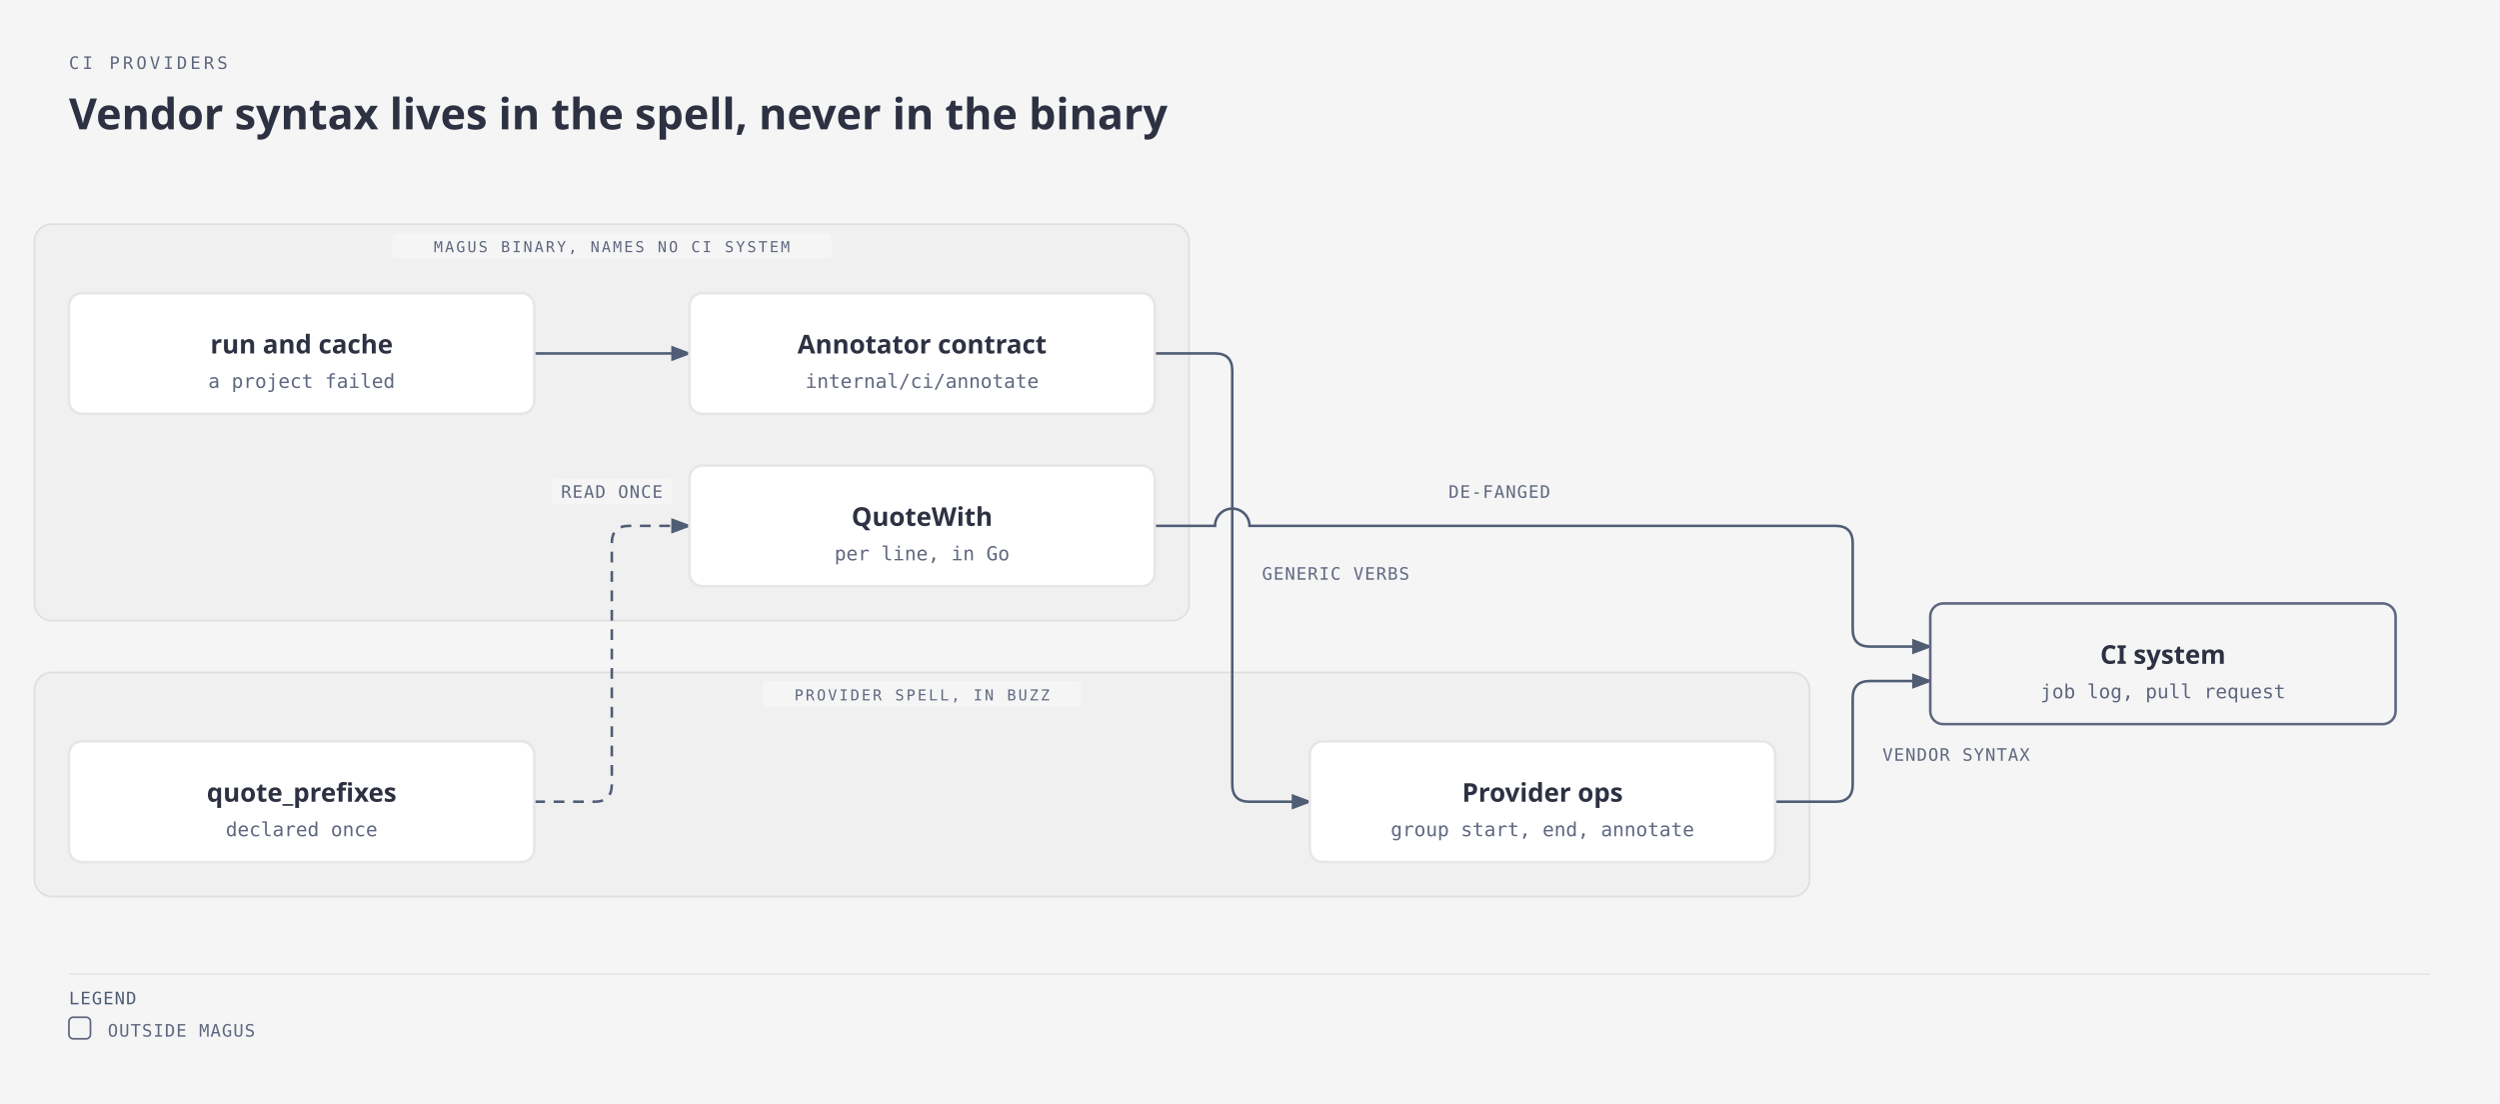
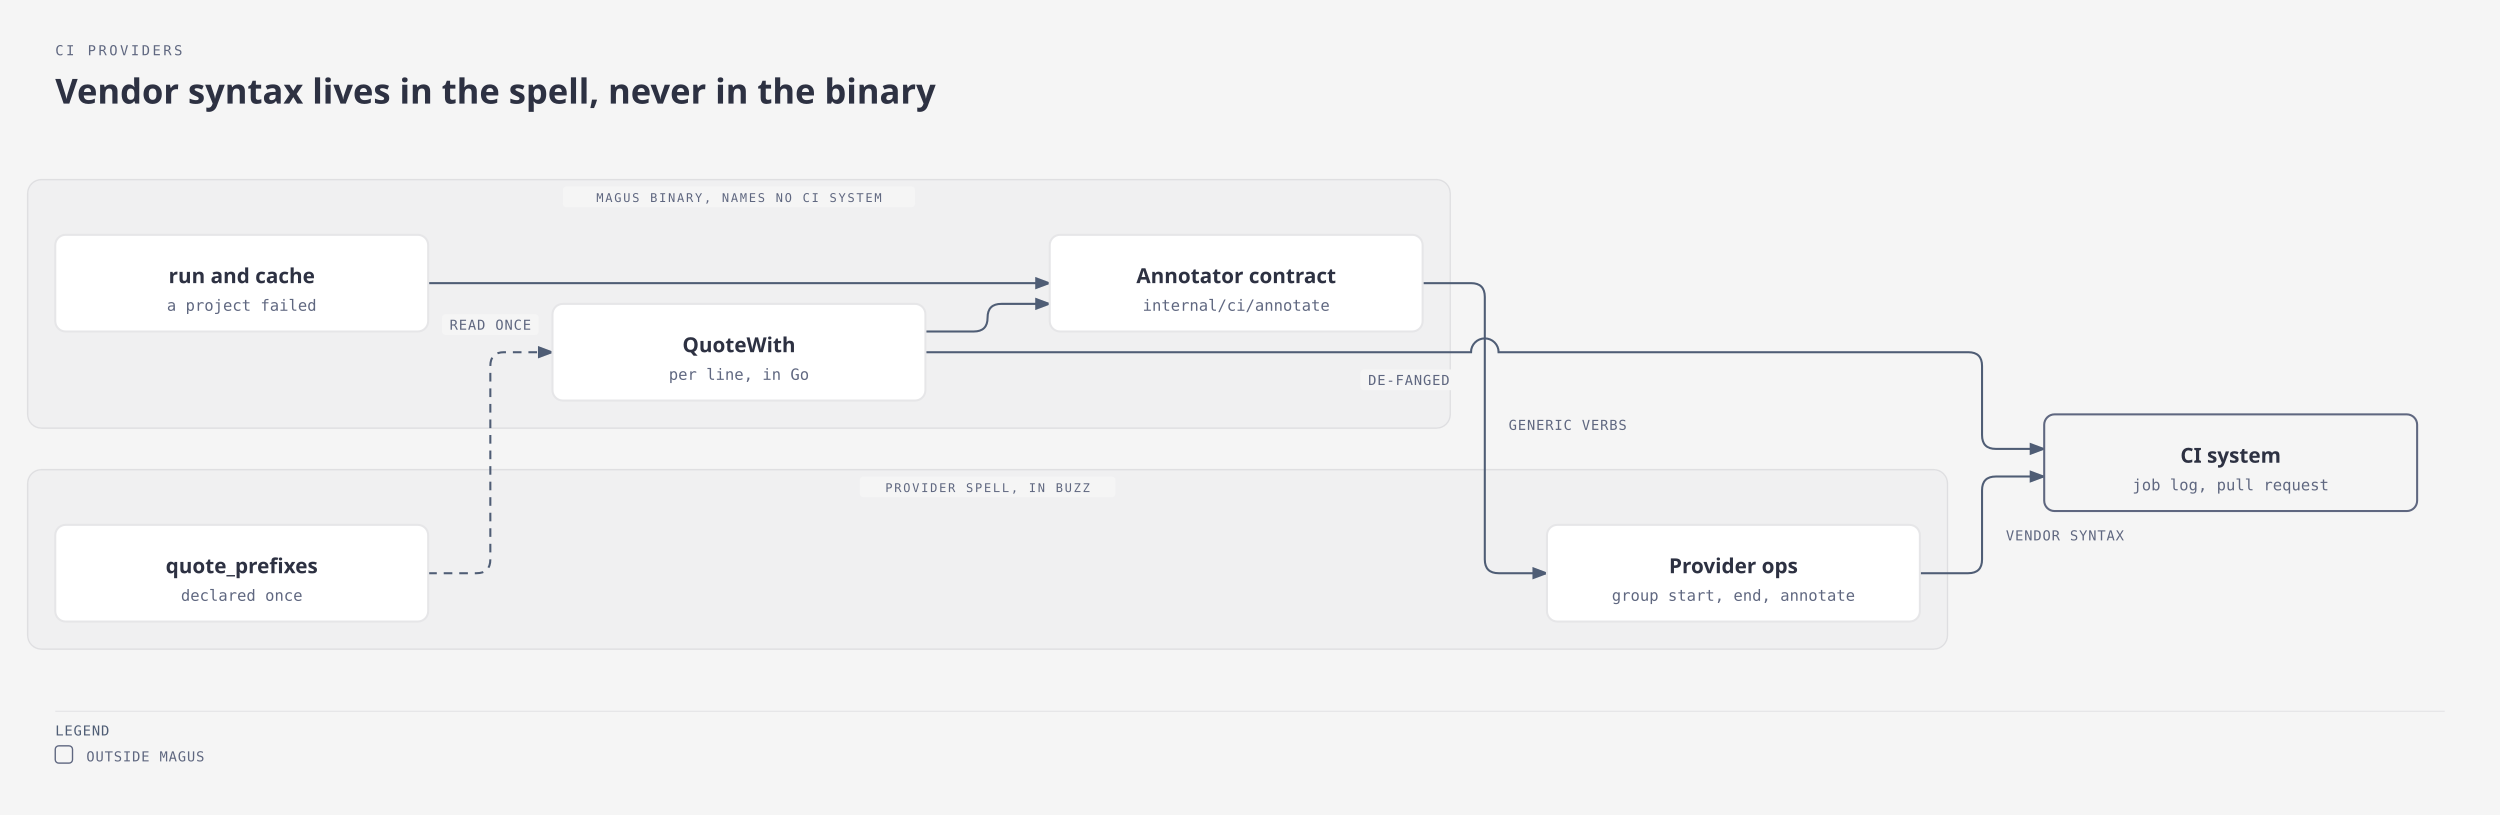
- <svg xmlns="http://www.w3.org/2000/svg" viewBox="0 0 1160 512" width="1160" height="512" role="img" aria-labelledby="ci-providers-title ci-providers-desc" class="magus-diagram">
+ <svg xmlns="http://www.w3.org/2000/svg" viewBox="0 0 1448 472" width="1448" height="472" role="img" aria-labelledby="ci-providers-title ci-providers-desc" class="magus-diagram">
  <defs>
    <marker id="ci-providers-arrow-default" markerWidth="8" markerHeight="6" refX="7" refY="3" orient="auto">
      <polygon points="0 0, 8 3, 0 6" fill="#4f5d75" />
    </marker>
    <marker id="ci-providers-arrow-accent" markerWidth="8" markerHeight="6" refX="7" refY="3" orient="auto">
      <polygon points="0 0, 8 3, 0 6" fill="#eb6c36" />
    </marker>
    <marker id="ci-providers-arrow-link" markerWidth="8" markerHeight="6" refX="7" refY="3" orient="auto">
      <polygon points="0 0, 8 3, 0 6" fill="#2e5aa8" />
    </marker>
  </defs>
  <rect width="100%" height="100%" fill="#f5f5f5" />
  <text x="32" y="32" fill="#5f6780" font-family="monospace" font-size="8" style="font-variant-ligatures:none" letter-spacing="0.18em">CI PROVIDERS</text>
  <text x="32" y="60" fill="#2d3142" font-family="sans-serif" font-size="20" font-weight="600">Vendor syntax lives in the spell, never in the binary</text>
  <g transform="translate(0,40)">
-     <rect x="16" y="64" width="536" height="184" rx="8" fill="#2d3142" stroke="#2d3142" fill-opacity="0.02" stroke-opacity="0.1" stroke-width="0.8" />
-     <rect x="182" y="68" width="204" height="12" rx="2" fill="#f5f5f5" />
-     <text x="284" y="77" fill="#5f6780" font-family="monospace" font-size="7" style="font-variant-ligatures:none" text-anchor="middle" letter-spacing="0.14em">MAGUS BINARY, NAMES NO CI SYSTEM</text>
-     <rect x="16" y="272" width="824" height="104" rx="8" fill="#2d3142" stroke="#2d3142" fill-opacity="0.02" stroke-opacity="0.1" stroke-width="0.8" />
-     <rect x="354" y="276" width="148" height="12" rx="2" fill="#f5f5f5" />
-     <text x="428" y="285" fill="#5f6780" font-family="monospace" font-size="7" style="font-variant-ligatures:none" text-anchor="middle" letter-spacing="0.14em">PROVIDER SPELL, IN BUZZ</text>
-     <path data-edge="external:run and cache-&gt;internal/ci/annotate" id="ci-providers-edge-external_3arun_20and_20cache-internal_2fci_2fannotate" d="M 248 124 L 320 124" fill="none" stroke="#4f5d75" stroke-width="1.2" marker-end="url(#ci-providers-arrow-default)" />
-     <path data-edge="internal/ci/annotate-&gt;external:Provider ops" id="ci-providers-edge-internal_2fci_2fannotate-external_3aProvider_20ops" d="M 536 124 L 564 124 Q 572 124 572 132 L 572 324 Q 572 332 580 332 L 608 332" fill="none" stroke="#4f5d75" stroke-width="1.2" marker-end="url(#ci-providers-arrow-default)" />
-     <path data-edge="internal/ci-&gt;external:CI system" id="ci-providers-edge-internal_2fci-external_3aCI_20system" d="M 536 204 L 564 204 A 8 8 0 0 1 580 204 L 852 204 Q 860 204 860 212 L 860 252 Q 860 260 868 260 L 896 260" fill="none" stroke="#4f5d75" stroke-width="1.2" marker-end="url(#ci-providers-arrow-default)" />
-     <path data-edge="external:Provider ops-&gt;external:CI system" id="ci-providers-edge-external_3aProvider_20ops-external_3aCI_20system" d="M 824 332 L 852 332 Q 860 332 860 324 L 860 284 Q 860 276 868 276 L 896 276" fill="none" stroke="#4f5d75" stroke-width="1.2" marker-end="url(#ci-providers-arrow-default)" />
-     <path data-edge="external:quote_prefixes-&gt;internal/ci" id="ci-providers-edge-external_3aquote_prefixes-internal_2fci" d="M 248 332 L 276 332 Q 284 332 284 324 L 284 212 Q 284 204 292 204 L 320 204" fill="none" stroke="#4f5d75" stroke-width="1.2" stroke-dasharray="5,4" marker-end="url(#ci-providers-arrow-default)" />
-     <rect x="582" y="220" width="76" height="12" rx="2" fill="#f5f5f5" />
-     <text x="620" y="229" fill="#5f6780" font-family="monospace" font-size="8" style="font-variant-ligatures:none" text-anchor="middle" letter-spacing="0.06em">GENERIC VERBS</text>
-     <rect x="668" y="182" width="56" height="12" rx="2" fill="#f5f5f5" />
-     <text x="696" y="191" fill="#5f6780" font-family="monospace" font-size="8" style="font-variant-ligatures:none" text-anchor="middle" letter-spacing="0.06em">DE-FANGED</text>
-     <rect x="870" y="304" width="76" height="12" rx="2" fill="#f5f5f5" />
-     <text x="908" y="313" fill="#5f6780" font-family="monospace" font-size="8" style="font-variant-ligatures:none" text-anchor="middle" letter-spacing="0.06em">VENDOR SYNTAX</text>
-     <rect x="256" y="182" width="56" height="12" rx="2" fill="#f5f5f5" />
-     <text x="284" y="191" fill="#5f6780" font-family="monospace" font-size="8" style="font-variant-ligatures:none" text-anchor="middle" letter-spacing="0.06em">READ ONCE</text>
+     <rect x="16" y="64" width="824" height="144" rx="8" fill="#2d3142" stroke="#2d3142" fill-opacity="0.02" stroke-opacity="0.1" stroke-width="0.8" />
+     <rect x="326" y="68" width="204" height="12" rx="2" fill="#f5f5f5" />
+     <text x="428" y="77" fill="#5f6780" font-family="monospace" font-size="7" style="font-variant-ligatures:none" text-anchor="middle" letter-spacing="0.14em">MAGUS BINARY, NAMES NO CI SYSTEM</text>
+     <rect x="16" y="232" width="1112" height="104" rx="8" fill="#2d3142" stroke="#2d3142" fill-opacity="0.02" stroke-opacity="0.1" stroke-width="0.8" />
+     <rect x="498" y="236" width="148" height="12" rx="2" fill="#f5f5f5" />
+     <text x="572" y="245" fill="#5f6780" font-family="monospace" font-size="7" style="font-variant-ligatures:none" text-anchor="middle" letter-spacing="0.14em">PROVIDER SPELL, IN BUZZ</text>
+     <path data-edge="external:run and cache-&gt;internal/ci/annotate" id="ci-providers-edge-external_3arun_20and_20cache-internal_2fci_2fannotate" d="M 248 124 L 608 124" fill="none" stroke="#4f5d75" stroke-width="1.2" marker-end="url(#ci-providers-arrow-default)" />
+     <path data-edge="internal/ci/annotate-&gt;external:Provider ops" id="ci-providers-edge-internal_2fci_2fannotate-external_3aProvider_20ops" d="M 824 124 L 852 124 Q 860 124 860 132 L 860 284 Q 860 292 868 292 L 896 292" fill="none" stroke="#4f5d75" stroke-width="1.2" marker-end="url(#ci-providers-arrow-default)" />
+     <path data-edge="internal/ci-&gt;internal/ci/annotate" id="ci-providers-edge-internal_2fci-internal_2fci_2fannotate" d="M 536 152 L 564 152 Q 572 152 572 144 L 572 144 Q 572 136 580 136 L 608 136" fill="none" stroke="#4f5d75" stroke-width="1.2" marker-end="url(#ci-providers-arrow-default)" />
+     <path data-edge="internal/ci-&gt;external:CI system" id="ci-providers-edge-internal_2fci-external_3aCI_20system" d="M 536 164 L 852 164 A 8 8 0 0 1 868 164 L 1140 164 Q 1148 164 1148 172 L 1148 212 Q 1148 220 1156 220 L 1184 220" fill="none" stroke="#4f5d75" stroke-width="1.2" marker-end="url(#ci-providers-arrow-default)" />
+     <path data-edge="external:Provider ops-&gt;external:CI system" id="ci-providers-edge-external_3aProvider_20ops-external_3aCI_20system" d="M 1112 292 L 1140 292 Q 1148 292 1148 284 L 1148 244 Q 1148 236 1156 236 L 1184 236" fill="none" stroke="#4f5d75" stroke-width="1.2" marker-end="url(#ci-providers-arrow-default)" />
+     <path data-edge="external:quote_prefixes-&gt;internal/ci" id="ci-providers-edge-external_3aquote_prefixes-internal_2fci" d="M 248 292 L 276 292 Q 284 292 284 284 L 284 172 Q 284 164 292 164 L 320 164" fill="none" stroke="#4f5d75" stroke-width="1.2" stroke-dasharray="5,4" marker-end="url(#ci-providers-arrow-default)" />
+     <rect x="870" y="200" width="76" height="12" rx="2" fill="#f5f5f5" />
+     <text x="908" y="209" fill="#5f6780" font-family="monospace" font-size="8" style="font-variant-ligatures:none" text-anchor="middle" letter-spacing="0.06em">GENERIC VERBS</text>
+     <rect x="788" y="174" width="56" height="12" rx="2" fill="#f5f5f5" />
+     <text x="816" y="183" fill="#5f6780" font-family="monospace" font-size="8" style="font-variant-ligatures:none" text-anchor="middle" letter-spacing="0.06em">DE-FANGED</text>
+     <rect x="1158" y="264" width="76" height="12" rx="2" fill="#f5f5f5" />
+     <text x="1196" y="273" fill="#5f6780" font-family="monospace" font-size="8" style="font-variant-ligatures:none" text-anchor="middle" letter-spacing="0.06em">VENDOR SYNTAX</text>
+     <rect x="256" y="142" width="56" height="12" rx="2" fill="#f5f5f5" />
+     <text x="284" y="151" fill="#5f6780" font-family="monospace" font-size="8" style="font-variant-ligatures:none" text-anchor="middle" letter-spacing="0.06em">READ ONCE</text>
    <g data-node="external:run and cache">
      <rect x="32" y="96" width="216" height="56" rx="6" fill="#f5f5f5" />
      <rect x="32" y="96" width="216" height="56" rx="6" fill="#ffffff" stroke="#e6e6e8" stroke-width="1.2" />
      <text x="140" y="124" fill="#2d3142" font-family="sans-serif" font-size="12" font-weight="600" text-anchor="middle">run and cache</text>
      <text x="140" y="140" fill="#5f6780" font-family="monospace" font-size="9" style="font-variant-ligatures:none" text-anchor="middle">a project failed</text>
    </g>
    <g data-node="internal/ci/annotate" data-anchor="internal/ci/annotate">
-       <rect x="320" y="96" width="216" height="56" rx="6" fill="#f5f5f5" />
-       <rect x="320" y="96" width="216" height="56" rx="6" fill="#ffffff" stroke="#e6e6e8" stroke-width="1.2" />
-       <text x="428" y="124" fill="#2d3142" font-family="sans-serif" font-size="12" font-weight="600" text-anchor="middle">Annotator contract</text>
-       <text x="428" y="140" fill="#5f6780" font-family="monospace" font-size="9" style="font-variant-ligatures:none" text-anchor="middle">internal/ci/annotate</text>
+       <rect x="608" y="96" width="216" height="56" rx="6" fill="#f5f5f5" />
+       <rect x="608" y="96" width="216" height="56" rx="6" fill="#ffffff" stroke="#e6e6e8" stroke-width="1.2" />
+       <text x="716" y="124" fill="#2d3142" font-family="sans-serif" font-size="12" font-weight="600" text-anchor="middle">Annotator contract</text>
+       <text x="716" y="140" fill="#5f6780" font-family="monospace" font-size="9" style="font-variant-ligatures:none" text-anchor="middle">internal/ci/annotate</text>
    </g>
    <g data-node="internal/ci" data-anchor="internal/ci">
-       <rect x="320" y="176" width="216" height="56" rx="6" fill="#f5f5f5" />
-       <rect x="320" y="176" width="216" height="56" rx="6" fill="#ffffff" stroke="#e6e6e8" stroke-width="1.2" />
-       <text x="428" y="204" fill="#2d3142" font-family="sans-serif" font-size="12" font-weight="600" text-anchor="middle">QuoteWith</text>
-       <text x="428" y="220" fill="#5f6780" font-family="monospace" font-size="9" style="font-variant-ligatures:none" text-anchor="middle">per line, in Go</text>
+       <rect x="320" y="136" width="216" height="56" rx="6" fill="#f5f5f5" />
+       <rect x="320" y="136" width="216" height="56" rx="6" fill="#ffffff" stroke="#e6e6e8" stroke-width="1.2" />
+       <text x="428" y="164" fill="#2d3142" font-family="sans-serif" font-size="12" font-weight="600" text-anchor="middle">QuoteWith</text>
+       <text x="428" y="180" fill="#5f6780" font-family="monospace" font-size="9" style="font-variant-ligatures:none" text-anchor="middle">per line, in Go</text>
    </g>
    <g data-node="external:Provider ops">
-       <rect x="608" y="304" width="216" height="56" rx="6" fill="#f5f5f5" />
-       <rect x="608" y="304" width="216" height="56" rx="6" fill="#ffffff" stroke="#e6e6e8" stroke-width="1.2" />
-       <text x="716" y="332" fill="#2d3142" font-family="sans-serif" font-size="12" font-weight="600" text-anchor="middle">Provider ops</text>
-       <text x="716" y="348" fill="#5f6780" font-family="monospace" font-size="9" style="font-variant-ligatures:none" text-anchor="middle">group start, end, annotate</text>
+       <rect x="896" y="264" width="216" height="56" rx="6" fill="#f5f5f5" />
+       <rect x="896" y="264" width="216" height="56" rx="6" fill="#ffffff" stroke="#e6e6e8" stroke-width="1.2" />
+       <text x="1004" y="292" fill="#2d3142" font-family="sans-serif" font-size="12" font-weight="600" text-anchor="middle">Provider ops</text>
+       <text x="1004" y="308" fill="#5f6780" font-family="monospace" font-size="9" style="font-variant-ligatures:none" text-anchor="middle">group start, end, annotate</text>
    </g>
    <g data-node="external:quote_prefixes">
-       <rect x="32" y="304" width="216" height="56" rx="6" fill="#f5f5f5" />
-       <rect x="32" y="304" width="216" height="56" rx="6" fill="#ffffff" stroke="#e6e6e8" stroke-width="1.2" />
-       <text x="140" y="332" fill="#2d3142" font-family="sans-serif" font-size="12" font-weight="600" text-anchor="middle">quote_prefixes</text>
-       <text x="140" y="348" fill="#5f6780" font-family="monospace" font-size="9" style="font-variant-ligatures:none" text-anchor="middle">declared once</text>
+       <rect x="32" y="264" width="216" height="56" rx="6" fill="#f5f5f5" />
+       <rect x="32" y="264" width="216" height="56" rx="6" fill="#ffffff" stroke="#e6e6e8" stroke-width="1.2" />
+       <text x="140" y="292" fill="#2d3142" font-family="sans-serif" font-size="12" font-weight="600" text-anchor="middle">quote_prefixes</text>
+       <text x="140" y="308" fill="#5f6780" font-family="monospace" font-size="9" style="font-variant-ligatures:none" text-anchor="middle">declared once</text>
    </g>
    <g data-node="external:CI system">
-       <rect x="896" y="240" width="216" height="56" rx="6" fill="#f5f5f5" />
-       <rect x="896" y="240" width="216" height="56" rx="6" fill="#f5f5f5" stroke="#5f6780" stroke-width="1.2" />
-       <text x="1004" y="268" fill="#2d3142" font-family="sans-serif" font-size="12" font-weight="600" text-anchor="middle">CI system</text>
-       <text x="1004" y="284" fill="#5f6780" font-family="monospace" font-size="9" style="font-variant-ligatures:none" text-anchor="middle">job log, pull request</text>
+       <rect x="1184" y="200" width="216" height="56" rx="6" fill="#f5f5f5" />
+       <rect x="1184" y="200" width="216" height="56" rx="6" fill="#f5f5f5" stroke="#5f6780" stroke-width="1.2" />
+       <text x="1292" y="228" fill="#2d3142" font-family="sans-serif" font-size="12" font-weight="600" text-anchor="middle">CI system</text>
+       <text x="1292" y="244" fill="#5f6780" font-family="monospace" font-size="9" style="font-variant-ligatures:none" text-anchor="middle">job log, pull request</text>
    </g>
-     <line x1="32" y1="412" x2="1128" y2="412" stroke="#e6e6e8" stroke-width="0.8" />
-     <text x="32" y="426" fill="#4f5d75" font-family="monospace" font-size="8" style="font-variant-ligatures:none" letter-spacing="0.06em">LEGEND</text>
-     <rect x="32" y="432" width="10" height="10" rx="2" fill="#f5f5f5" stroke="#5f6780" stroke-width="0.8" />
-     <text x="50" y="441" fill="#5f6780" font-family="monospace" font-size="8" style="font-variant-ligatures:none" letter-spacing="0.06em">OUTSIDE MAGUS</text>
+     <line x1="32" y1="372" x2="1416" y2="372" stroke="#e6e6e8" stroke-width="0.8" />
+     <text x="32" y="386" fill="#4f5d75" font-family="monospace" font-size="8" style="font-variant-ligatures:none" letter-spacing="0.06em">LEGEND</text>
+     <rect x="32" y="392" width="10" height="10" rx="2" fill="#f5f5f5" stroke="#5f6780" stroke-width="0.8" />
+     <text x="50" y="401" fill="#5f6780" font-family="monospace" font-size="8" style="font-variant-ligatures:none" letter-spacing="0.06em">OUTSIDE MAGUS</text>
  </g>
</svg>
